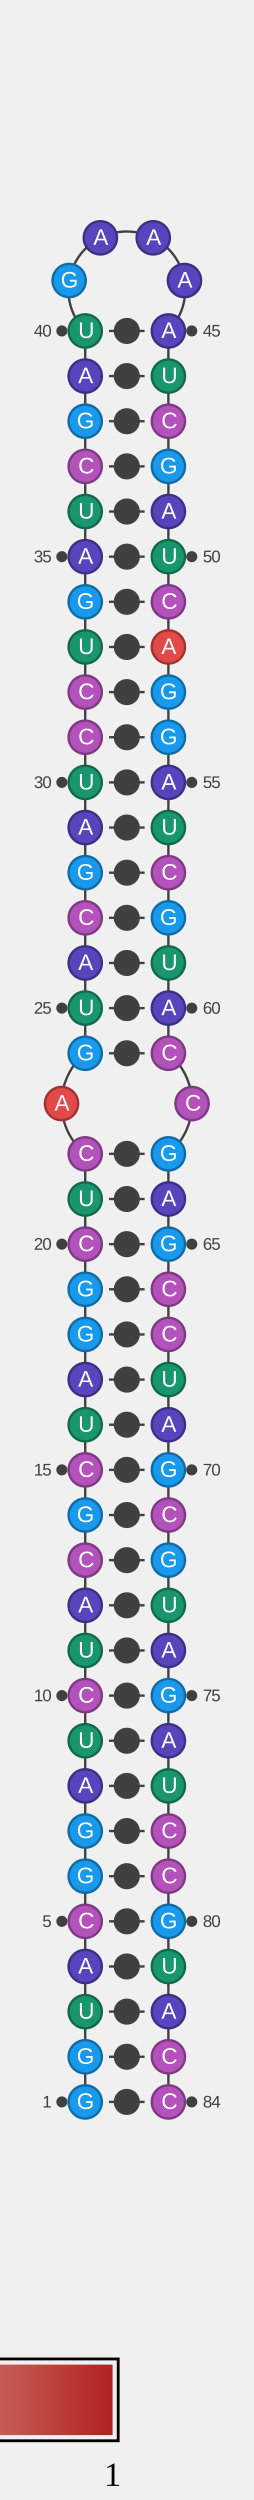
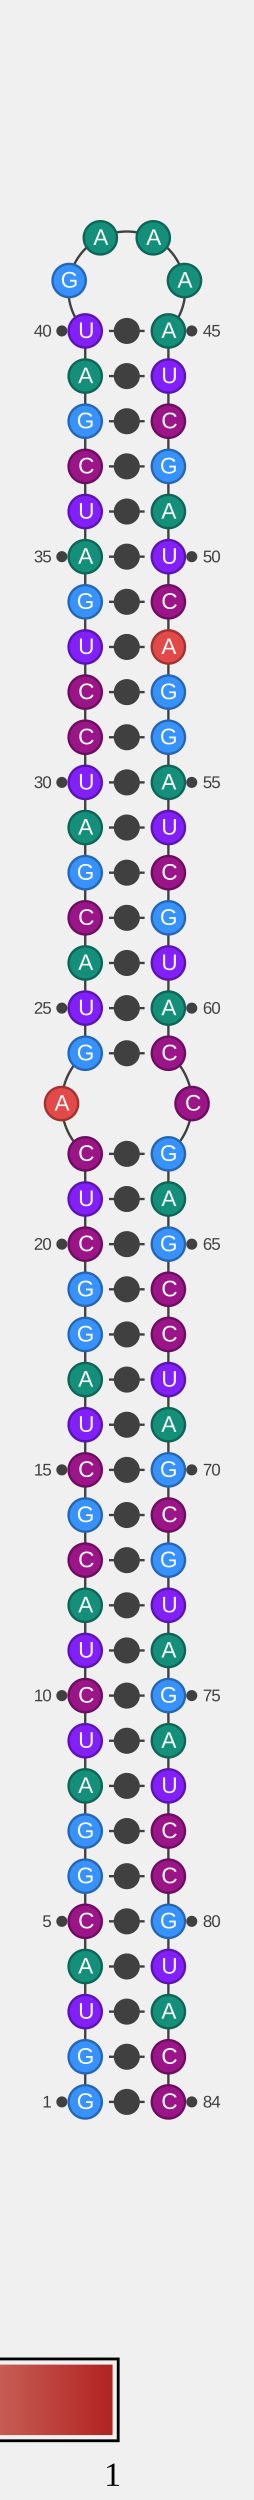
<svg xmlns="http://www.w3.org/2000/svg" width="89.905" height="886.277" viewBox="0 0 89.905 886.277">
  <path d="M 30.211 409.056 A 23.135 23.135 180.0 0 1 21.817 391.226" stroke="#404040" stroke-width="0.842" fill="none" />
  <path d="M 21.817 391.226 A 23.135 23.135 129.582 0 1 30.211 373.395" stroke="#404040" stroke-width="0.842" fill="none" />
  <path d="M 59.693 373.395 A 23.135 23.135 50.418 0 1 68.087 391.226" stroke="#404040" stroke-width="0.842" fill="none" />
  <path d="M 68.087 391.226 A 23.135 23.135 309.582 0 1 59.693 409.056" stroke="#404040" stroke-width="0.842" fill="none" />
  <g>
    <circle cx="21.817" cy="391.226" r="5.896" stroke="#9e3332" stroke-width="0.842" fill="#e34948" />
    <text x="19.317" y="393.726" style="fill:#ffffff;font-family:Arial;font-size:8;">A</text>
  </g>
  <g>
-     <circle cx="68.087" cy="391.226" r="5.896" stroke="#7d3982" stroke-width="0.842" fill="#b352ba" />
+     <circle cx="68.087" cy="391.226" r="5.896" stroke="#6c0e5f" stroke-width="0.842" fill="#9b1589" />
    <text x="65.587" y="393.726" style="fill:#ffffff;font-family:Arial;font-size:8;">C</text>
  </g>
  <path d="M 30.211 117.323 A 20.709 20.709 170.771 0 1 24.511 99.455" stroke="#404040" stroke-width="0.842" fill="none" />
  <path d="M 24.511 99.455 A 20.709 20.709 170.771 0 1 35.575 84.312" stroke="#404040" stroke-width="0.842" fill="none" />
  <path d="M 35.575 84.312 A 20.709 20.709 116.924 0 1 54.33 84.312" stroke="#404040" stroke-width="0.842" fill="none" />
  <path d="M 54.33 84.312 A 20.709 20.709 63.076 0 1 65.394 99.455" stroke="#404040" stroke-width="0.842" fill="none" />
  <path d="M 65.394 99.455 A 20.709 20.709 9.229 0 1 59.693 117.323" stroke="#404040" stroke-width="0.842" fill="none" />
  <g>
-     <circle cx="24.511" cy="99.455" r="5.896" stroke="#106ba5" stroke-width="0.842" fill="#1899ec" />
+     <circle cx="24.511" cy="99.455" r="5.896" stroke="#2666b1" stroke-width="0.842" fill="#3792fd" />
    <text x="21.511" y="101.955" style="fill:#ffffff;font-family:Arial;font-size:8;">G</text>
  </g>
  <g>
-     <circle cx="35.575" cy="84.312" r="5.896" stroke="#3d2f83" stroke-width="0.842" fill="#5844bc" />
+     <circle cx="35.575" cy="84.312" r="5.896" stroke="#0e6455" stroke-width="0.842" fill="#14907a" />
    <text x="33.075" y="86.812" style="fill:#ffffff;font-family:Arial;font-size:8;">A</text>
  </g>
  <g>
-     <circle cx="54.33" cy="84.312" r="5.896" stroke="#3d2f83" stroke-width="0.842" fill="#5844bc" />
+     <circle cx="54.33" cy="84.312" r="5.896" stroke="#0e6455" stroke-width="0.842" fill="#14907a" />
    <text x="51.83" y="86.812" style="fill:#ffffff;font-family:Arial;font-size:8;">A</text>
  </g>
  <g>
-     <circle cx="65.394" cy="99.455" r="5.896" stroke="#3d2f83" stroke-width="0.842" fill="#5844bc" />
+     <circle cx="65.394" cy="99.455" r="5.896" stroke="#0e6455" stroke-width="0.842" fill="#14907a" />
    <text x="62.894" y="101.955" style="fill:#ffffff;font-family:Arial;font-size:8;">A</text>
  </g>
  <line x1="30.211" y1="739.255" x2="30.211" y2="735.043" stroke="#404040" stroke-width="0.842" />
  <line x1="30.211" y1="723.25" x2="30.211" y2="719.039" stroke="#404040" stroke-width="0.842" />
  <line x1="30.211" y1="707.246" x2="30.211" y2="703.034" stroke="#404040" stroke-width="0.842" />
  <line x1="30.211" y1="691.241" x2="30.211" y2="687.03" stroke="#404040" stroke-width="0.842" />
  <line x1="30.211" y1="675.237" x2="30.211" y2="671.025" stroke="#404040" stroke-width="0.842" />
  <line x1="30.211" y1="659.232" x2="30.211" y2="655.021" stroke="#404040" stroke-width="0.842" />
  <line x1="30.211" y1="643.228" x2="30.211" y2="639.016" stroke="#404040" stroke-width="0.842" />
  <line x1="30.211" y1="627.223" x2="30.211" y2="623.012" stroke="#404040" stroke-width="0.842" />
  <line x1="30.211" y1="611.219" x2="30.211" y2="607.007" stroke="#404040" stroke-width="0.842" />
  <line x1="30.211" y1="595.214" x2="30.211" y2="591.002" stroke="#404040" stroke-width="0.842" />
  <line x1="30.211" y1="579.21" x2="30.211" y2="574.998" stroke="#404040" stroke-width="0.842" />
  <line x1="30.211" y1="563.205" x2="30.211" y2="558.993" stroke="#404040" stroke-width="0.842" />
  <line x1="30.211" y1="547.201" x2="30.211" y2="542.989" stroke="#404040" stroke-width="0.842" />
  <line x1="30.211" y1="531.196" x2="30.211" y2="526.984" stroke="#404040" stroke-width="0.842" />
  <line x1="30.211" y1="515.191" x2="30.211" y2="510.98" stroke="#404040" stroke-width="0.842" />
  <line x1="30.211" y1="499.187" x2="30.211" y2="494.975" stroke="#404040" stroke-width="0.842" />
  <line x1="30.211" y1="483.182" x2="30.211" y2="478.971" stroke="#404040" stroke-width="0.842" />
  <line x1="30.211" y1="467.178" x2="30.211" y2="462.966" stroke="#404040" stroke-width="0.842" />
  <line x1="30.211" y1="451.173" x2="30.211" y2="446.962" stroke="#404040" stroke-width="0.842" />
  <line x1="30.211" y1="435.169" x2="30.211" y2="430.957" stroke="#404040" stroke-width="0.842" />
  <line x1="30.211" y1="419.164" x2="30.211" y2="414.953" stroke="#404040" stroke-width="0.842" />
  <line x1="59.693" y1="414.953" x2="59.693" y2="419.164" stroke="#404040" stroke-width="0.842" />
  <line x1="59.693" y1="430.957" x2="59.693" y2="435.169" stroke="#404040" stroke-width="0.842" />
  <line x1="59.693" y1="446.962" x2="59.693" y2="451.173" stroke="#404040" stroke-width="0.842" />
  <line x1="59.693" y1="462.966" x2="59.693" y2="467.178" stroke="#404040" stroke-width="0.842" />
  <line x1="59.693" y1="478.971" x2="59.693" y2="483.182" stroke="#404040" stroke-width="0.842" />
  <line x1="59.693" y1="494.975" x2="59.693" y2="499.187" stroke="#404040" stroke-width="0.842" />
  <line x1="59.693" y1="510.98" x2="59.693" y2="515.191" stroke="#404040" stroke-width="0.842" />
  <line x1="59.693" y1="526.984" x2="59.693" y2="531.196" stroke="#404040" stroke-width="0.842" />
  <line x1="59.693" y1="542.989" x2="59.693" y2="547.201" stroke="#404040" stroke-width="0.842" />
  <line x1="59.693" y1="558.993" x2="59.693" y2="563.205" stroke="#404040" stroke-width="0.842" />
  <line x1="59.693" y1="574.998" x2="59.693" y2="579.21" stroke="#404040" stroke-width="0.842" />
  <line x1="59.693" y1="591.002" x2="59.693" y2="595.214" stroke="#404040" stroke-width="0.842" />
  <line x1="59.693" y1="607.007" x2="59.693" y2="611.219" stroke="#404040" stroke-width="0.842" />
  <line x1="59.693" y1="623.012" x2="59.693" y2="627.223" stroke="#404040" stroke-width="0.842" />
  <line x1="59.693" y1="639.016" x2="59.693" y2="643.228" stroke="#404040" stroke-width="0.842" />
  <line x1="59.693" y1="655.021" x2="59.693" y2="659.232" stroke="#404040" stroke-width="0.842" />
  <line x1="59.693" y1="671.025" x2="59.693" y2="675.237" stroke="#404040" stroke-width="0.842" />
  <line x1="59.693" y1="687.03" x2="59.693" y2="691.241" stroke="#404040" stroke-width="0.842" />
  <line x1="59.693" y1="703.034" x2="59.693" y2="707.246" stroke="#404040" stroke-width="0.842" />
  <line x1="59.693" y1="719.039" x2="59.693" y2="723.25" stroke="#404040" stroke-width="0.842" />
  <line x1="59.693" y1="735.043" x2="59.693" y2="739.255" stroke="#404040" stroke-width="0.842" />
  <line x1="38.635" y1="745.151" x2="40.741" y2="745.151" stroke="#404040" stroke-width="0.842" />
  <circle cx="44.952" cy="745.151" r="4.212" stroke="#404040" stroke-width="0.842" fill="#404040" />
  <line x1="49.164" y1="745.151" x2="51.27" y2="745.151" stroke="#404040" stroke-width="0.842" />
  <g>
-     <circle cx="30.211" cy="745.151" r="5.896" stroke="#106ba5" stroke-width="0.842" fill="#1899ec" />
+     <circle cx="30.211" cy="745.151" r="5.896" stroke="#2666b1" stroke-width="0.842" fill="#3792fd" />
    <text x="27.211" y="747.651" style="fill:#ffffff;font-family:Arial;font-size:8;">G</text>
  </g>
  <g>
    <text x="14.997" y="747.151" style="fill:#404040;font-family:Arial;font-size:6;">1</text>
  </g>
  <g>
    <circle cx="21.928" cy="745.151" r="1.965" stroke-width="0.0" fill="#404040" />
  </g>
  <g>
-     <circle cx="59.693" cy="745.151" r="5.896" stroke="#7d3982" stroke-width="0.842" fill="#b352ba" />
+     <circle cx="59.693" cy="745.151" r="5.896" stroke="#6c0e5f" stroke-width="0.842" fill="#9b1589" />
    <text x="57.193" y="747.651" style="fill:#ffffff;font-family:Arial;font-size:8;">C</text>
  </g>
  <g>
    <text x="71.907" y="747.151" style="fill:#404040;font-family:Arial;font-size:6;">8</text>
  </g>
  <g>
    <text x="74.907" y="747.151" style="fill:#404040;font-family:Arial;font-size:6;">4</text>
  </g>
  <g>
    <circle cx="67.976" cy="745.151" r="1.965" stroke-width="0.0" fill="#404040" />
  </g>
  <line x1="38.635" y1="729.147" x2="40.741" y2="729.147" stroke="#404040" stroke-width="0.842" />
  <circle cx="44.952" cy="729.147" r="4.212" stroke="#404040" stroke-width="0.842" fill="#404040" />
  <line x1="49.164" y1="729.147" x2="51.27" y2="729.147" stroke="#404040" stroke-width="0.842" />
  <g>
-     <circle cx="30.211" cy="729.147" r="5.896" stroke="#106ba5" stroke-width="0.842" fill="#1899ec" />
+     <circle cx="30.211" cy="729.147" r="5.896" stroke="#2666b1" stroke-width="0.842" fill="#3792fd" />
    <text x="27.211" y="731.647" style="fill:#ffffff;font-family:Arial;font-size:8;">G</text>
  </g>
  <g>
-     <circle cx="59.693" cy="729.147" r="5.896" stroke="#7d3982" stroke-width="0.842" fill="#b352ba" />
+     <circle cx="59.693" cy="729.147" r="5.896" stroke="#6c0e5f" stroke-width="0.842" fill="#9b1589" />
    <text x="57.193" y="731.647" style="fill:#ffffff;font-family:Arial;font-size:8;">C</text>
  </g>
  <line x1="38.635" y1="713.142" x2="40.741" y2="713.142" stroke="#404040" stroke-width="0.842" />
  <circle cx="44.952" cy="713.142" r="4.212" stroke="#404040" stroke-width="0.842" fill="#404040" />
  <line x1="49.164" y1="713.142" x2="51.27" y2="713.142" stroke="#404040" stroke-width="0.842" />
  <g>
-     <circle cx="30.211" cy="713.142" r="5.896" stroke="#11694d" stroke-width="0.842" fill="#19966e" />
+     <circle cx="30.211" cy="713.142" r="5.896" stroke="#5b15af" stroke-width="0.842" fill="#831ffb" />
    <text x="27.711" y="715.642" style="fill:#ffffff;font-family:Arial;font-size:8;">U</text>
  </g>
  <g>
-     <circle cx="59.693" cy="713.142" r="5.896" stroke="#3d2f83" stroke-width="0.842" fill="#5844bc" />
+     <circle cx="59.693" cy="713.142" r="5.896" stroke="#0e6455" stroke-width="0.842" fill="#14907a" />
    <text x="57.193" y="715.642" style="fill:#ffffff;font-family:Arial;font-size:8;">A</text>
  </g>
  <line x1="38.635" y1="697.138" x2="40.741" y2="697.138" stroke="#404040" stroke-width="0.842" />
  <circle cx="44.952" cy="697.138" r="4.212" stroke="#404040" stroke-width="0.842" fill="#404040" />
  <line x1="49.164" y1="697.138" x2="51.27" y2="697.138" stroke="#404040" stroke-width="0.842" />
  <g>
-     <circle cx="30.211" cy="697.138" r="5.896" stroke="#3d2f83" stroke-width="0.842" fill="#5844bc" />
+     <circle cx="30.211" cy="697.138" r="5.896" stroke="#0e6455" stroke-width="0.842" fill="#14907a" />
    <text x="27.711" y="699.638" style="fill:#ffffff;font-family:Arial;font-size:8;">A</text>
  </g>
  <g>
-     <circle cx="59.693" cy="697.138" r="5.896" stroke="#11694d" stroke-width="0.842" fill="#19966e" />
+     <circle cx="59.693" cy="697.138" r="5.896" stroke="#5b15af" stroke-width="0.842" fill="#831ffb" />
    <text x="57.193" y="699.638" style="fill:#ffffff;font-family:Arial;font-size:8;">U</text>
  </g>
  <line x1="38.635" y1="681.133" x2="40.741" y2="681.133" stroke="#404040" stroke-width="0.842" />
  <circle cx="44.952" cy="681.133" r="4.212" stroke="#404040" stroke-width="0.842" fill="#404040" />
  <line x1="49.164" y1="681.133" x2="51.27" y2="681.133" stroke="#404040" stroke-width="0.842" />
  <g>
-     <circle cx="30.211" cy="681.133" r="5.896" stroke="#7d3982" stroke-width="0.842" fill="#b352ba" />
+     <circle cx="30.211" cy="681.133" r="5.896" stroke="#6c0e5f" stroke-width="0.842" fill="#9b1589" />
    <text x="27.711" y="683.633" style="fill:#ffffff;font-family:Arial;font-size:8;">C</text>
  </g>
  <g>
    <text x="14.997" y="683.133" style="fill:#404040;font-family:Arial;font-size:6;">5</text>
  </g>
  <g>
    <circle cx="21.928" cy="681.133" r="1.965" stroke-width="0.0" fill="#404040" />
  </g>
  <g>
-     <circle cx="59.693" cy="681.133" r="5.896" stroke="#106ba5" stroke-width="0.842" fill="#1899ec" />
+     <circle cx="59.693" cy="681.133" r="5.896" stroke="#2666b1" stroke-width="0.842" fill="#3792fd" />
    <text x="56.693" y="683.633" style="fill:#ffffff;font-family:Arial;font-size:8;">G</text>
  </g>
  <g>
    <text x="71.907" y="683.133" style="fill:#404040;font-family:Arial;font-size:6;">8</text>
  </g>
  <g>
    <text x="74.907" y="683.133" style="fill:#404040;font-family:Arial;font-size:6;">0</text>
  </g>
  <g>
    <circle cx="67.976" cy="681.133" r="1.965" stroke-width="0.0" fill="#404040" />
  </g>
  <line x1="38.635" y1="665.129" x2="40.741" y2="665.129" stroke="#404040" stroke-width="0.842" />
  <circle cx="44.952" cy="665.129" r="4.212" stroke="#404040" stroke-width="0.842" fill="#404040" />
  <line x1="49.164" y1="665.129" x2="51.27" y2="665.129" stroke="#404040" stroke-width="0.842" />
  <g>
-     <circle cx="30.211" cy="665.129" r="5.896" stroke="#106ba5" stroke-width="0.842" fill="#1899ec" />
+     <circle cx="30.211" cy="665.129" r="5.896" stroke="#2666b1" stroke-width="0.842" fill="#3792fd" />
    <text x="27.211" y="667.629" style="fill:#ffffff;font-family:Arial;font-size:8;">G</text>
  </g>
  <g>
-     <circle cx="59.693" cy="665.129" r="5.896" stroke="#7d3982" stroke-width="0.842" fill="#b352ba" />
+     <circle cx="59.693" cy="665.129" r="5.896" stroke="#6c0e5f" stroke-width="0.842" fill="#9b1589" />
    <text x="57.193" y="667.629" style="fill:#ffffff;font-family:Arial;font-size:8;">C</text>
  </g>
  <line x1="38.635" y1="649.124" x2="40.741" y2="649.124" stroke="#404040" stroke-width="0.842" />
  <circle cx="44.952" cy="649.124" r="4.212" stroke="#404040" stroke-width="0.842" fill="#404040" />
  <line x1="49.164" y1="649.124" x2="51.27" y2="649.124" stroke="#404040" stroke-width="0.842" />
  <g>
-     <circle cx="30.211" cy="649.124" r="5.896" stroke="#106ba5" stroke-width="0.842" fill="#1899ec" />
+     <circle cx="30.211" cy="649.124" r="5.896" stroke="#2666b1" stroke-width="0.842" fill="#3792fd" />
    <text x="27.211" y="651.624" style="fill:#ffffff;font-family:Arial;font-size:8;">G</text>
  </g>
  <g>
-     <circle cx="59.693" cy="649.124" r="5.896" stroke="#7d3982" stroke-width="0.842" fill="#b352ba" />
+     <circle cx="59.693" cy="649.124" r="5.896" stroke="#6c0e5f" stroke-width="0.842" fill="#9b1589" />
    <text x="57.193" y="651.624" style="fill:#ffffff;font-family:Arial;font-size:8;">C</text>
  </g>
  <line x1="38.635" y1="633.12" x2="40.741" y2="633.12" stroke="#404040" stroke-width="0.842" />
  <circle cx="44.952" cy="633.12" r="4.212" stroke="#404040" stroke-width="0.842" fill="#404040" />
  <line x1="49.164" y1="633.12" x2="51.27" y2="633.12" stroke="#404040" stroke-width="0.842" />
  <g>
-     <circle cx="30.211" cy="633.12" r="5.896" stroke="#3d2f83" stroke-width="0.842" fill="#5844bc" />
+     <circle cx="30.211" cy="633.12" r="5.896" stroke="#0e6455" stroke-width="0.842" fill="#14907a" />
    <text x="27.711" y="635.62" style="fill:#ffffff;font-family:Arial;font-size:8;">A</text>
  </g>
  <g>
-     <circle cx="59.693" cy="633.12" r="5.896" stroke="#11694d" stroke-width="0.842" fill="#19966e" />
+     <circle cx="59.693" cy="633.12" r="5.896" stroke="#5b15af" stroke-width="0.842" fill="#831ffb" />
    <text x="57.193" y="635.62" style="fill:#ffffff;font-family:Arial;font-size:8;">U</text>
  </g>
  <line x1="38.635" y1="617.115" x2="40.741" y2="617.115" stroke="#404040" stroke-width="0.842" />
  <circle cx="44.952" cy="617.115" r="4.212" stroke="#404040" stroke-width="0.842" fill="#404040" />
  <line x1="49.164" y1="617.115" x2="51.27" y2="617.115" stroke="#404040" stroke-width="0.842" />
  <g>
-     <circle cx="30.211" cy="617.115" r="5.896" stroke="#11694d" stroke-width="0.842" fill="#19966e" />
+     <circle cx="30.211" cy="617.115" r="5.896" stroke="#5b15af" stroke-width="0.842" fill="#831ffb" />
    <text x="27.711" y="619.615" style="fill:#ffffff;font-family:Arial;font-size:8;">U</text>
  </g>
  <g>
-     <circle cx="59.693" cy="617.115" r="5.896" stroke="#3d2f83" stroke-width="0.842" fill="#5844bc" />
+     <circle cx="59.693" cy="617.115" r="5.896" stroke="#0e6455" stroke-width="0.842" fill="#14907a" />
    <text x="57.193" y="619.615" style="fill:#ffffff;font-family:Arial;font-size:8;">A</text>
  </g>
  <line x1="38.635" y1="601.111" x2="40.741" y2="601.111" stroke="#404040" stroke-width="0.842" />
  <circle cx="44.952" cy="601.111" r="4.212" stroke="#404040" stroke-width="0.842" fill="#404040" />
  <line x1="49.164" y1="601.111" x2="51.27" y2="601.111" stroke="#404040" stroke-width="0.842" />
  <g>
-     <circle cx="30.211" cy="601.111" r="5.896" stroke="#7d3982" stroke-width="0.842" fill="#b352ba" />
+     <circle cx="30.211" cy="601.111" r="5.896" stroke="#6c0e5f" stroke-width="0.842" fill="#9b1589" />
    <text x="27.711" y="603.611" style="fill:#ffffff;font-family:Arial;font-size:8;">C</text>
  </g>
  <g>
    <text x="14.997" y="603.111" style="fill:#404040;font-family:Arial;font-size:6;">0</text>
  </g>
  <g>
    <text x="11.997" y="603.111" style="fill:#404040;font-family:Arial;font-size:6;">1</text>
  </g>
  <g>
    <circle cx="21.928" cy="601.111" r="1.965" stroke-width="0.0" fill="#404040" />
  </g>
  <g>
-     <circle cx="59.693" cy="601.111" r="5.896" stroke="#106ba5" stroke-width="0.842" fill="#1899ec" />
+     <circle cx="59.693" cy="601.111" r="5.896" stroke="#2666b1" stroke-width="0.842" fill="#3792fd" />
    <text x="56.693" y="603.611" style="fill:#ffffff;font-family:Arial;font-size:8;">G</text>
  </g>
  <g>
    <text x="71.907" y="603.111" style="fill:#404040;font-family:Arial;font-size:6;">7</text>
  </g>
  <g>
    <text x="74.907" y="603.111" style="fill:#404040;font-family:Arial;font-size:6;">5</text>
  </g>
  <g>
    <circle cx="67.976" cy="601.111" r="1.965" stroke-width="0.0" fill="#404040" />
  </g>
  <line x1="38.635" y1="585.106" x2="40.741" y2="585.106" stroke="#404040" stroke-width="0.842" />
  <circle cx="44.952" cy="585.106" r="4.212" stroke="#404040" stroke-width="0.842" fill="#404040" />
  <line x1="49.164" y1="585.106" x2="51.27" y2="585.106" stroke="#404040" stroke-width="0.842" />
  <g>
-     <circle cx="30.211" cy="585.106" r="5.896" stroke="#11694d" stroke-width="0.842" fill="#19966e" />
+     <circle cx="30.211" cy="585.106" r="5.896" stroke="#5b15af" stroke-width="0.842" fill="#831ffb" />
    <text x="27.711" y="587.606" style="fill:#ffffff;font-family:Arial;font-size:8;">U</text>
  </g>
  <g>
-     <circle cx="59.693" cy="585.106" r="5.896" stroke="#3d2f83" stroke-width="0.842" fill="#5844bc" />
+     <circle cx="59.693" cy="585.106" r="5.896" stroke="#0e6455" stroke-width="0.842" fill="#14907a" />
    <text x="57.193" y="587.606" style="fill:#ffffff;font-family:Arial;font-size:8;">A</text>
  </g>
  <line x1="38.635" y1="569.102" x2="40.741" y2="569.102" stroke="#404040" stroke-width="0.842" />
  <circle cx="44.952" cy="569.102" r="4.212" stroke="#404040" stroke-width="0.842" fill="#404040" />
  <line x1="49.164" y1="569.102" x2="51.27" y2="569.102" stroke="#404040" stroke-width="0.842" />
  <g>
-     <circle cx="30.211" cy="569.102" r="5.896" stroke="#3d2f83" stroke-width="0.842" fill="#5844bc" />
+     <circle cx="30.211" cy="569.102" r="5.896" stroke="#0e6455" stroke-width="0.842" fill="#14907a" />
    <text x="27.711" y="571.602" style="fill:#ffffff;font-family:Arial;font-size:8;">A</text>
  </g>
  <g>
-     <circle cx="59.693" cy="569.102" r="5.896" stroke="#11694d" stroke-width="0.842" fill="#19966e" />
+     <circle cx="59.693" cy="569.102" r="5.896" stroke="#5b15af" stroke-width="0.842" fill="#831ffb" />
    <text x="57.193" y="571.602" style="fill:#ffffff;font-family:Arial;font-size:8;">U</text>
  </g>
  <line x1="38.635" y1="553.097" x2="40.741" y2="553.097" stroke="#404040" stroke-width="0.842" />
  <circle cx="44.952" cy="553.097" r="4.212" stroke="#404040" stroke-width="0.842" fill="#404040" />
  <line x1="49.164" y1="553.097" x2="51.27" y2="553.097" stroke="#404040" stroke-width="0.842" />
  <g>
-     <circle cx="30.211" cy="553.097" r="5.896" stroke="#7d3982" stroke-width="0.842" fill="#b352ba" />
+     <circle cx="30.211" cy="553.097" r="5.896" stroke="#6c0e5f" stroke-width="0.842" fill="#9b1589" />
    <text x="27.711" y="555.597" style="fill:#ffffff;font-family:Arial;font-size:8;">C</text>
  </g>
  <g>
-     <circle cx="59.693" cy="553.097" r="5.896" stroke="#106ba5" stroke-width="0.842" fill="#1899ec" />
+     <circle cx="59.693" cy="553.097" r="5.896" stroke="#2666b1" stroke-width="0.842" fill="#3792fd" />
    <text x="56.693" y="555.597" style="fill:#ffffff;font-family:Arial;font-size:8;">G</text>
  </g>
  <line x1="38.635" y1="537.092" x2="40.741" y2="537.092" stroke="#404040" stroke-width="0.842" />
  <circle cx="44.952" cy="537.092" r="4.212" stroke="#404040" stroke-width="0.842" fill="#404040" />
  <line x1="49.164" y1="537.092" x2="51.27" y2="537.092" stroke="#404040" stroke-width="0.842" />
  <g>
-     <circle cx="30.211" cy="537.092" r="5.896" stroke="#106ba5" stroke-width="0.842" fill="#1899ec" />
+     <circle cx="30.211" cy="537.092" r="5.896" stroke="#2666b1" stroke-width="0.842" fill="#3792fd" />
    <text x="27.211" y="539.592" style="fill:#ffffff;font-family:Arial;font-size:8;">G</text>
  </g>
  <g>
-     <circle cx="59.693" cy="537.092" r="5.896" stroke="#7d3982" stroke-width="0.842" fill="#b352ba" />
+     <circle cx="59.693" cy="537.092" r="5.896" stroke="#6c0e5f" stroke-width="0.842" fill="#9b1589" />
    <text x="57.193" y="539.592" style="fill:#ffffff;font-family:Arial;font-size:8;">C</text>
  </g>
  <line x1="38.635" y1="521.088" x2="40.741" y2="521.088" stroke="#404040" stroke-width="0.842" />
  <circle cx="44.952" cy="521.088" r="4.212" stroke="#404040" stroke-width="0.842" fill="#404040" />
  <line x1="49.164" y1="521.088" x2="51.27" y2="521.088" stroke="#404040" stroke-width="0.842" />
  <g>
-     <circle cx="30.211" cy="521.088" r="5.896" stroke="#7d3982" stroke-width="0.842" fill="#b352ba" />
+     <circle cx="30.211" cy="521.088" r="5.896" stroke="#6c0e5f" stroke-width="0.842" fill="#9b1589" />
    <text x="27.711" y="523.588" style="fill:#ffffff;font-family:Arial;font-size:8;">C</text>
  </g>
  <g>
    <text x="14.997" y="523.088" style="fill:#404040;font-family:Arial;font-size:6;">5</text>
  </g>
  <g>
    <text x="11.997" y="523.088" style="fill:#404040;font-family:Arial;font-size:6;">1</text>
  </g>
  <g>
    <circle cx="21.928" cy="521.088" r="1.965" stroke-width="0.0" fill="#404040" />
  </g>
  <g>
-     <circle cx="59.693" cy="521.088" r="5.896" stroke="#106ba5" stroke-width="0.842" fill="#1899ec" />
+     <circle cx="59.693" cy="521.088" r="5.896" stroke="#2666b1" stroke-width="0.842" fill="#3792fd" />
    <text x="56.693" y="523.588" style="fill:#ffffff;font-family:Arial;font-size:8;">G</text>
  </g>
  <g>
    <text x="71.907" y="523.088" style="fill:#404040;font-family:Arial;font-size:6;">7</text>
  </g>
  <g>
    <text x="74.907" y="523.088" style="fill:#404040;font-family:Arial;font-size:6;">0</text>
  </g>
  <g>
    <circle cx="67.976" cy="521.088" r="1.965" stroke-width="0.0" fill="#404040" />
  </g>
  <line x1="38.635" y1="505.083" x2="40.741" y2="505.083" stroke="#404040" stroke-width="0.842" />
  <circle cx="44.952" cy="505.083" r="4.212" stroke="#404040" stroke-width="0.842" fill="#404040" />
  <line x1="49.164" y1="505.083" x2="51.27" y2="505.083" stroke="#404040" stroke-width="0.842" />
  <g>
-     <circle cx="30.211" cy="505.083" r="5.896" stroke="#11694d" stroke-width="0.842" fill="#19966e" />
+     <circle cx="30.211" cy="505.083" r="5.896" stroke="#5b15af" stroke-width="0.842" fill="#831ffb" />
    <text x="27.711" y="507.583" style="fill:#ffffff;font-family:Arial;font-size:8;">U</text>
  </g>
  <g>
-     <circle cx="59.693" cy="505.083" r="5.896" stroke="#3d2f83" stroke-width="0.842" fill="#5844bc" />
+     <circle cx="59.693" cy="505.083" r="5.896" stroke="#0e6455" stroke-width="0.842" fill="#14907a" />
    <text x="57.193" y="507.583" style="fill:#ffffff;font-family:Arial;font-size:8;">A</text>
  </g>
  <line x1="38.635" y1="489.079" x2="40.741" y2="489.079" stroke="#404040" stroke-width="0.842" />
  <circle cx="44.952" cy="489.079" r="4.212" stroke="#404040" stroke-width="0.842" fill="#404040" />
  <line x1="49.164" y1="489.079" x2="51.27" y2="489.079" stroke="#404040" stroke-width="0.842" />
  <g>
-     <circle cx="30.211" cy="489.079" r="5.896" stroke="#3d2f83" stroke-width="0.842" fill="#5844bc" />
+     <circle cx="30.211" cy="489.079" r="5.896" stroke="#0e6455" stroke-width="0.842" fill="#14907a" />
    <text x="27.711" y="491.579" style="fill:#ffffff;font-family:Arial;font-size:8;">A</text>
  </g>
  <g>
-     <circle cx="59.693" cy="489.079" r="5.896" stroke="#11694d" stroke-width="0.842" fill="#19966e" />
+     <circle cx="59.693" cy="489.079" r="5.896" stroke="#5b15af" stroke-width="0.842" fill="#831ffb" />
    <text x="57.193" y="491.579" style="fill:#ffffff;font-family:Arial;font-size:8;">U</text>
  </g>
  <line x1="38.635" y1="473.074" x2="40.741" y2="473.074" stroke="#404040" stroke-width="0.842" />
  <circle cx="44.952" cy="473.074" r="4.212" stroke="#404040" stroke-width="0.842" fill="#404040" />
  <line x1="49.164" y1="473.074" x2="51.27" y2="473.074" stroke="#404040" stroke-width="0.842" />
  <g>
-     <circle cx="30.211" cy="473.074" r="5.896" stroke="#106ba5" stroke-width="0.842" fill="#1899ec" />
+     <circle cx="30.211" cy="473.074" r="5.896" stroke="#2666b1" stroke-width="0.842" fill="#3792fd" />
    <text x="27.211" y="475.574" style="fill:#ffffff;font-family:Arial;font-size:8;">G</text>
  </g>
  <g>
-     <circle cx="59.693" cy="473.074" r="5.896" stroke="#7d3982" stroke-width="0.842" fill="#b352ba" />
+     <circle cx="59.693" cy="473.074" r="5.896" stroke="#6c0e5f" stroke-width="0.842" fill="#9b1589" />
    <text x="57.193" y="475.574" style="fill:#ffffff;font-family:Arial;font-size:8;">C</text>
  </g>
  <line x1="38.635" y1="457.07" x2="40.741" y2="457.07" stroke="#404040" stroke-width="0.842" />
  <circle cx="44.952" cy="457.07" r="4.212" stroke="#404040" stroke-width="0.842" fill="#404040" />
  <line x1="49.164" y1="457.07" x2="51.27" y2="457.07" stroke="#404040" stroke-width="0.842" />
  <g>
-     <circle cx="30.211" cy="457.07" r="5.896" stroke="#106ba5" stroke-width="0.842" fill="#1899ec" />
+     <circle cx="30.211" cy="457.07" r="5.896" stroke="#2666b1" stroke-width="0.842" fill="#3792fd" />
    <text x="27.211" y="459.57" style="fill:#ffffff;font-family:Arial;font-size:8;">G</text>
  </g>
  <g>
-     <circle cx="59.693" cy="457.07" r="5.896" stroke="#7d3982" stroke-width="0.842" fill="#b352ba" />
+     <circle cx="59.693" cy="457.07" r="5.896" stroke="#6c0e5f" stroke-width="0.842" fill="#9b1589" />
    <text x="57.193" y="459.57" style="fill:#ffffff;font-family:Arial;font-size:8;">C</text>
  </g>
  <line x1="38.635" y1="441.065" x2="40.741" y2="441.065" stroke="#404040" stroke-width="0.842" />
  <circle cx="44.952" cy="441.065" r="4.212" stroke="#404040" stroke-width="0.842" fill="#404040" />
  <line x1="49.164" y1="441.065" x2="51.27" y2="441.065" stroke="#404040" stroke-width="0.842" />
  <g>
-     <circle cx="30.211" cy="441.065" r="5.896" stroke="#7d3982" stroke-width="0.842" fill="#b352ba" />
+     <circle cx="30.211" cy="441.065" r="5.896" stroke="#6c0e5f" stroke-width="0.842" fill="#9b1589" />
    <text x="27.711" y="443.565" style="fill:#ffffff;font-family:Arial;font-size:8;">C</text>
  </g>
  <g>
    <text x="14.997" y="443.065" style="fill:#404040;font-family:Arial;font-size:6;">0</text>
  </g>
  <g>
    <text x="11.997" y="443.065" style="fill:#404040;font-family:Arial;font-size:6;">2</text>
  </g>
  <g>
    <circle cx="21.928" cy="441.065" r="1.965" stroke-width="0.0" fill="#404040" />
  </g>
  <g>
-     <circle cx="59.693" cy="441.065" r="5.896" stroke="#106ba5" stroke-width="0.842" fill="#1899ec" />
+     <circle cx="59.693" cy="441.065" r="5.896" stroke="#2666b1" stroke-width="0.842" fill="#3792fd" />
    <text x="56.693" y="443.565" style="fill:#ffffff;font-family:Arial;font-size:8;">G</text>
  </g>
  <g>
    <text x="71.907" y="443.065" style="fill:#404040;font-family:Arial;font-size:6;">6</text>
  </g>
  <g>
    <text x="74.907" y="443.065" style="fill:#404040;font-family:Arial;font-size:6;">5</text>
  </g>
  <g>
    <circle cx="67.976" cy="441.065" r="1.965" stroke-width="0.0" fill="#404040" />
  </g>
  <line x1="38.635" y1="425.061" x2="40.741" y2="425.061" stroke="#404040" stroke-width="0.842" />
  <circle cx="44.952" cy="425.061" r="4.212" stroke="#404040" stroke-width="0.842" fill="#404040" />
  <line x1="49.164" y1="425.061" x2="51.27" y2="425.061" stroke="#404040" stroke-width="0.842" />
  <g>
-     <circle cx="30.211" cy="425.061" r="5.896" stroke="#11694d" stroke-width="0.842" fill="#19966e" />
+     <circle cx="30.211" cy="425.061" r="5.896" stroke="#5b15af" stroke-width="0.842" fill="#831ffb" />
    <text x="27.711" y="427.561" style="fill:#ffffff;font-family:Arial;font-size:8;">U</text>
  </g>
  <g>
-     <circle cx="59.693" cy="425.061" r="5.896" stroke="#3d2f83" stroke-width="0.842" fill="#5844bc" />
+     <circle cx="59.693" cy="425.061" r="5.896" stroke="#0e6455" stroke-width="0.842" fill="#14907a" />
    <text x="57.193" y="427.561" style="fill:#ffffff;font-family:Arial;font-size:8;">A</text>
  </g>
  <line x1="38.635" y1="409.056" x2="40.741" y2="409.056" stroke="#404040" stroke-width="0.842" />
  <circle cx="44.952" cy="409.056" r="4.212" stroke="#404040" stroke-width="0.842" fill="#404040" />
  <line x1="49.164" y1="409.056" x2="51.27" y2="409.056" stroke="#404040" stroke-width="0.842" />
  <g>
-     <circle cx="30.211" cy="409.056" r="5.896" stroke="#7d3982" stroke-width="0.842" fill="#b352ba" />
+     <circle cx="30.211" cy="409.056" r="5.896" stroke="#6c0e5f" stroke-width="0.842" fill="#9b1589" />
    <text x="27.711" y="411.556" style="fill:#ffffff;font-family:Arial;font-size:8;">C</text>
  </g>
  <g>
-     <circle cx="59.693" cy="409.056" r="5.896" stroke="#106ba5" stroke-width="0.842" fill="#1899ec" />
+     <circle cx="59.693" cy="409.056" r="5.896" stroke="#2666b1" stroke-width="0.842" fill="#3792fd" />
    <text x="56.693" y="411.556" style="fill:#ffffff;font-family:Arial;font-size:8;">G</text>
  </g>
  <line x1="30.211" y1="367.499" x2="30.211" y2="363.287" stroke="#404040" stroke-width="0.842" />
  <line x1="30.211" y1="351.494" x2="30.211" y2="347.283" stroke="#404040" stroke-width="0.842" />
  <line x1="30.211" y1="335.49" x2="30.211" y2="331.278" stroke="#404040" stroke-width="0.842" />
  <line x1="30.211" y1="319.485" x2="30.211" y2="315.274" stroke="#404040" stroke-width="0.842" />
  <line x1="30.211" y1="303.481" x2="30.211" y2="299.269" stroke="#404040" stroke-width="0.842" />
  <line x1="30.211" y1="287.476" x2="30.211" y2="283.265" stroke="#404040" stroke-width="0.842" />
  <line x1="30.211" y1="271.472" x2="30.211" y2="267.26" stroke="#404040" stroke-width="0.842" />
  <line x1="30.211" y1="255.467" x2="30.211" y2="251.255" stroke="#404040" stroke-width="0.842" />
  <line x1="30.211" y1="239.463" x2="30.211" y2="235.251" stroke="#404040" stroke-width="0.842" />
  <line x1="30.211" y1="223.458" x2="30.211" y2="219.246" stroke="#404040" stroke-width="0.842" />
  <line x1="30.211" y1="207.454" x2="30.211" y2="203.242" stroke="#404040" stroke-width="0.842" />
  <line x1="30.211" y1="191.449" x2="30.211" y2="187.237" stroke="#404040" stroke-width="0.842" />
  <line x1="30.211" y1="175.445" x2="30.211" y2="171.233" stroke="#404040" stroke-width="0.842" />
  <line x1="30.211" y1="159.44" x2="30.211" y2="155.228" stroke="#404040" stroke-width="0.842" />
  <line x1="30.211" y1="143.435" x2="30.211" y2="139.224" stroke="#404040" stroke-width="0.842" />
  <line x1="30.211" y1="127.431" x2="30.211" y2="123.219" stroke="#404040" stroke-width="0.842" />
  <line x1="59.693" y1="123.219" x2="59.693" y2="127.431" stroke="#404040" stroke-width="0.842" />
  <line x1="59.693" y1="139.224" x2="59.693" y2="143.435" stroke="#404040" stroke-width="0.842" />
  <line x1="59.693" y1="155.228" x2="59.693" y2="159.44" stroke="#404040" stroke-width="0.842" />
  <line x1="59.693" y1="171.233" x2="59.693" y2="175.445" stroke="#404040" stroke-width="0.842" />
  <line x1="59.693" y1="187.237" x2="59.693" y2="191.449" stroke="#404040" stroke-width="0.842" />
  <line x1="59.693" y1="203.242" x2="59.693" y2="207.454" stroke="#404040" stroke-width="0.842" />
  <line x1="59.693" y1="219.246" x2="59.693" y2="223.458" stroke="#404040" stroke-width="0.842" />
  <line x1="59.693" y1="235.251" x2="59.693" y2="239.463" stroke="#404040" stroke-width="0.842" />
  <line x1="59.693" y1="251.255" x2="59.693" y2="255.467" stroke="#404040" stroke-width="0.842" />
  <line x1="59.693" y1="267.26" x2="59.693" y2="271.472" stroke="#404040" stroke-width="0.842" />
  <line x1="59.693" y1="283.265" x2="59.693" y2="287.476" stroke="#404040" stroke-width="0.842" />
  <line x1="59.693" y1="299.269" x2="59.693" y2="303.481" stroke="#404040" stroke-width="0.842" />
  <line x1="59.693" y1="315.274" x2="59.693" y2="319.485" stroke="#404040" stroke-width="0.842" />
  <line x1="59.693" y1="331.278" x2="59.693" y2="335.49" stroke="#404040" stroke-width="0.842" />
  <line x1="59.693" y1="347.283" x2="59.693" y2="351.494" stroke="#404040" stroke-width="0.842" />
  <line x1="59.693" y1="363.287" x2="59.693" y2="367.499" stroke="#404040" stroke-width="0.842" />
  <line x1="38.635" y1="373.395" x2="40.741" y2="373.395" stroke="#404040" stroke-width="0.842" />
  <circle cx="44.952" cy="373.395" r="4.212" stroke="#404040" stroke-width="0.842" fill="#404040" />
  <line x1="49.164" y1="373.395" x2="51.27" y2="373.395" stroke="#404040" stroke-width="0.842" />
  <g>
-     <circle cx="30.211" cy="373.395" r="5.896" stroke="#106ba5" stroke-width="0.842" fill="#1899ec" />
+     <circle cx="30.211" cy="373.395" r="5.896" stroke="#2666b1" stroke-width="0.842" fill="#3792fd" />
    <text x="27.211" y="375.895" style="fill:#ffffff;font-family:Arial;font-size:8;">G</text>
  </g>
  <g>
-     <circle cx="59.693" cy="373.395" r="5.896" stroke="#7d3982" stroke-width="0.842" fill="#b352ba" />
+     <circle cx="59.693" cy="373.395" r="5.896" stroke="#6c0e5f" stroke-width="0.842" fill="#9b1589" />
    <text x="57.193" y="375.895" style="fill:#ffffff;font-family:Arial;font-size:8;">C</text>
  </g>
  <line x1="38.635" y1="357.391" x2="40.741" y2="357.391" stroke="#404040" stroke-width="0.842" />
  <circle cx="44.952" cy="357.391" r="4.212" stroke="#404040" stroke-width="0.842" fill="#404040" />
  <line x1="49.164" y1="357.391" x2="51.27" y2="357.391" stroke="#404040" stroke-width="0.842" />
  <g>
-     <circle cx="30.211" cy="357.391" r="5.896" stroke="#11694d" stroke-width="0.842" fill="#19966e" />
+     <circle cx="30.211" cy="357.391" r="5.896" stroke="#5b15af" stroke-width="0.842" fill="#831ffb" />
    <text x="27.711" y="359.891" style="fill:#ffffff;font-family:Arial;font-size:8;">U</text>
  </g>
  <g>
    <text x="14.997" y="359.391" style="fill:#404040;font-family:Arial;font-size:6;">5</text>
  </g>
  <g>
    <text x="11.997" y="359.391" style="fill:#404040;font-family:Arial;font-size:6;">2</text>
  </g>
  <g>
    <circle cx="21.928" cy="357.391" r="1.965" stroke-width="0.0" fill="#404040" />
  </g>
  <g>
-     <circle cx="59.693" cy="357.391" r="5.896" stroke="#3d2f83" stroke-width="0.842" fill="#5844bc" />
+     <circle cx="59.693" cy="357.391" r="5.896" stroke="#0e6455" stroke-width="0.842" fill="#14907a" />
    <text x="57.193" y="359.891" style="fill:#ffffff;font-family:Arial;font-size:8;">A</text>
  </g>
  <g>
    <text x="71.907" y="359.391" style="fill:#404040;font-family:Arial;font-size:6;">6</text>
  </g>
  <g>
    <text x="74.907" y="359.391" style="fill:#404040;font-family:Arial;font-size:6;">0</text>
  </g>
  <g>
    <circle cx="67.976" cy="357.391" r="1.965" stroke-width="0.0" fill="#404040" />
  </g>
  <line x1="38.635" y1="341.386" x2="40.741" y2="341.386" stroke="#404040" stroke-width="0.842" />
  <circle cx="44.952" cy="341.386" r="4.212" stroke="#404040" stroke-width="0.842" fill="#404040" />
  <line x1="49.164" y1="341.386" x2="51.27" y2="341.386" stroke="#404040" stroke-width="0.842" />
  <g>
-     <circle cx="30.211" cy="341.386" r="5.896" stroke="#3d2f83" stroke-width="0.842" fill="#5844bc" />
+     <circle cx="30.211" cy="341.386" r="5.896" stroke="#0e6455" stroke-width="0.842" fill="#14907a" />
    <text x="27.711" y="343.886" style="fill:#ffffff;font-family:Arial;font-size:8;">A</text>
  </g>
  <g>
-     <circle cx="59.693" cy="341.386" r="5.896" stroke="#11694d" stroke-width="0.842" fill="#19966e" />
+     <circle cx="59.693" cy="341.386" r="5.896" stroke="#5b15af" stroke-width="0.842" fill="#831ffb" />
    <text x="57.193" y="343.886" style="fill:#ffffff;font-family:Arial;font-size:8;">U</text>
  </g>
  <line x1="38.635" y1="325.382" x2="40.741" y2="325.382" stroke="#404040" stroke-width="0.842" />
  <circle cx="44.952" cy="325.382" r="4.212" stroke="#404040" stroke-width="0.842" fill="#404040" />
  <line x1="49.164" y1="325.382" x2="51.27" y2="325.382" stroke="#404040" stroke-width="0.842" />
  <g>
-     <circle cx="30.211" cy="325.382" r="5.896" stroke="#7d3982" stroke-width="0.842" fill="#b352ba" />
+     <circle cx="30.211" cy="325.382" r="5.896" stroke="#6c0e5f" stroke-width="0.842" fill="#9b1589" />
    <text x="27.711" y="327.882" style="fill:#ffffff;font-family:Arial;font-size:8;">C</text>
  </g>
  <g>
-     <circle cx="59.693" cy="325.382" r="5.896" stroke="#106ba5" stroke-width="0.842" fill="#1899ec" />
+     <circle cx="59.693" cy="325.382" r="5.896" stroke="#2666b1" stroke-width="0.842" fill="#3792fd" />
    <text x="56.693" y="327.882" style="fill:#ffffff;font-family:Arial;font-size:8;">G</text>
  </g>
  <line x1="38.635" y1="309.377" x2="40.741" y2="309.377" stroke="#404040" stroke-width="0.842" />
  <circle cx="44.952" cy="309.377" r="4.212" stroke="#404040" stroke-width="0.842" fill="#404040" />
  <line x1="49.164" y1="309.377" x2="51.27" y2="309.377" stroke="#404040" stroke-width="0.842" />
  <g>
-     <circle cx="30.211" cy="309.377" r="5.896" stroke="#106ba5" stroke-width="0.842" fill="#1899ec" />
+     <circle cx="30.211" cy="309.377" r="5.896" stroke="#2666b1" stroke-width="0.842" fill="#3792fd" />
    <text x="27.211" y="311.877" style="fill:#ffffff;font-family:Arial;font-size:8;">G</text>
  </g>
  <g>
-     <circle cx="59.693" cy="309.377" r="5.896" stroke="#7d3982" stroke-width="0.842" fill="#b352ba" />
+     <circle cx="59.693" cy="309.377" r="5.896" stroke="#6c0e5f" stroke-width="0.842" fill="#9b1589" />
    <text x="57.193" y="311.877" style="fill:#ffffff;font-family:Arial;font-size:8;">C</text>
  </g>
  <line x1="38.635" y1="293.373" x2="40.741" y2="293.373" stroke="#404040" stroke-width="0.842" />
  <circle cx="44.952" cy="293.373" r="4.212" stroke="#404040" stroke-width="0.842" fill="#404040" />
  <line x1="49.164" y1="293.373" x2="51.27" y2="293.373" stroke="#404040" stroke-width="0.842" />
  <g>
-     <circle cx="30.211" cy="293.373" r="5.896" stroke="#3d2f83" stroke-width="0.842" fill="#5844bc" />
+     <circle cx="30.211" cy="293.373" r="5.896" stroke="#0e6455" stroke-width="0.842" fill="#14907a" />
    <text x="27.711" y="295.873" style="fill:#ffffff;font-family:Arial;font-size:8;">A</text>
  </g>
  <g>
-     <circle cx="59.693" cy="293.373" r="5.896" stroke="#11694d" stroke-width="0.842" fill="#19966e" />
+     <circle cx="59.693" cy="293.373" r="5.896" stroke="#5b15af" stroke-width="0.842" fill="#831ffb" />
    <text x="57.193" y="295.873" style="fill:#ffffff;font-family:Arial;font-size:8;">U</text>
  </g>
  <line x1="38.635" y1="277.368" x2="40.741" y2="277.368" stroke="#404040" stroke-width="0.842" />
  <circle cx="44.952" cy="277.368" r="4.212" stroke="#404040" stroke-width="0.842" fill="#404040" />
  <line x1="49.164" y1="277.368" x2="51.27" y2="277.368" stroke="#404040" stroke-width="0.842" />
  <g>
-     <circle cx="30.211" cy="277.368" r="5.896" stroke="#11694d" stroke-width="0.842" fill="#19966e" />
+     <circle cx="30.211" cy="277.368" r="5.896" stroke="#5b15af" stroke-width="0.842" fill="#831ffb" />
    <text x="27.711" y="279.868" style="fill:#ffffff;font-family:Arial;font-size:8;">U</text>
  </g>
  <g>
    <text x="14.997" y="279.368" style="fill:#404040;font-family:Arial;font-size:6;">0</text>
  </g>
  <g>
    <text x="11.997" y="279.368" style="fill:#404040;font-family:Arial;font-size:6;">3</text>
  </g>
  <g>
    <circle cx="21.928" cy="277.368" r="1.965" stroke-width="0.0" fill="#404040" />
  </g>
  <g>
-     <circle cx="59.693" cy="277.368" r="5.896" stroke="#3d2f83" stroke-width="0.842" fill="#5844bc" />
+     <circle cx="59.693" cy="277.368" r="5.896" stroke="#0e6455" stroke-width="0.842" fill="#14907a" />
    <text x="57.193" y="279.868" style="fill:#ffffff;font-family:Arial;font-size:8;">A</text>
  </g>
  <g>
    <text x="71.907" y="279.368" style="fill:#404040;font-family:Arial;font-size:6;">5</text>
  </g>
  <g>
    <text x="74.907" y="279.368" style="fill:#404040;font-family:Arial;font-size:6;">5</text>
  </g>
  <g>
    <circle cx="67.976" cy="277.368" r="1.965" stroke-width="0.0" fill="#404040" />
  </g>
  <line x1="38.635" y1="261.364" x2="40.741" y2="261.364" stroke="#404040" stroke-width="0.842" />
  <circle cx="44.952" cy="261.364" r="4.212" stroke="#404040" stroke-width="0.842" fill="#404040" />
  <line x1="49.164" y1="261.364" x2="51.27" y2="261.364" stroke="#404040" stroke-width="0.842" />
  <g>
-     <circle cx="30.211" cy="261.364" r="5.896" stroke="#7d3982" stroke-width="0.842" fill="#b352ba" />
+     <circle cx="30.211" cy="261.364" r="5.896" stroke="#6c0e5f" stroke-width="0.842" fill="#9b1589" />
    <text x="27.711" y="263.864" style="fill:#ffffff;font-family:Arial;font-size:8;">C</text>
  </g>
  <g>
-     <circle cx="59.693" cy="261.364" r="5.896" stroke="#106ba5" stroke-width="0.842" fill="#1899ec" />
+     <circle cx="59.693" cy="261.364" r="5.896" stroke="#2666b1" stroke-width="0.842" fill="#3792fd" />
    <text x="56.693" y="263.864" style="fill:#ffffff;font-family:Arial;font-size:8;">G</text>
  </g>
  <line x1="38.635" y1="245.359" x2="40.741" y2="245.359" stroke="#404040" stroke-width="0.842" />
  <circle cx="44.952" cy="245.359" r="4.212" stroke="#404040" stroke-width="0.842" fill="#404040" />
  <line x1="49.164" y1="245.359" x2="51.27" y2="245.359" stroke="#404040" stroke-width="0.842" />
  <g>
-     <circle cx="30.211" cy="245.359" r="5.896" stroke="#7d3982" stroke-width="0.842" fill="#b352ba" />
+     <circle cx="30.211" cy="245.359" r="5.896" stroke="#6c0e5f" stroke-width="0.842" fill="#9b1589" />
    <text x="27.711" y="247.859" style="fill:#ffffff;font-family:Arial;font-size:8;">C</text>
  </g>
  <g>
-     <circle cx="59.693" cy="245.359" r="5.896" stroke="#106ba5" stroke-width="0.842" fill="#1899ec" />
+     <circle cx="59.693" cy="245.359" r="5.896" stroke="#2666b1" stroke-width="0.842" fill="#3792fd" />
    <text x="56.693" y="247.859" style="fill:#ffffff;font-family:Arial;font-size:8;">G</text>
  </g>
  <line x1="38.635" y1="229.355" x2="40.741" y2="229.355" stroke="#404040" stroke-width="0.842" />
  <circle cx="44.952" cy="229.355" r="4.212" stroke="#404040" stroke-width="0.842" fill="#404040" />
  <line x1="49.164" y1="229.355" x2="51.27" y2="229.355" stroke="#404040" stroke-width="0.842" />
  <g>
-     <circle cx="30.211" cy="229.355" r="5.896" stroke="#11694d" stroke-width="0.842" fill="#19966e" />
+     <circle cx="30.211" cy="229.355" r="5.896" stroke="#5b15af" stroke-width="0.842" fill="#831ffb" />
    <text x="27.711" y="231.855" style="fill:#ffffff;font-family:Arial;font-size:8;">U</text>
  </g>
  <g>
    <circle cx="59.693" cy="229.355" r="5.896" stroke="#9e3332" stroke-width="0.842" fill="#e34948" />
    <text x="57.193" y="231.855" style="fill:#ffffff;font-family:Arial;font-size:8;">A</text>
  </g>
  <line x1="38.635" y1="213.35" x2="40.741" y2="213.35" stroke="#404040" stroke-width="0.842" />
  <circle cx="44.952" cy="213.35" r="4.212" stroke="#404040" stroke-width="0.842" fill="#404040" />
  <line x1="49.164" y1="213.35" x2="51.27" y2="213.35" stroke="#404040" stroke-width="0.842" />
  <g>
-     <circle cx="30.211" cy="213.35" r="5.896" stroke="#106ba5" stroke-width="0.842" fill="#1899ec" />
+     <circle cx="30.211" cy="213.35" r="5.896" stroke="#2666b1" stroke-width="0.842" fill="#3792fd" />
    <text x="27.211" y="215.85" style="fill:#ffffff;font-family:Arial;font-size:8;">G</text>
  </g>
  <g>
-     <circle cx="59.693" cy="213.35" r="5.896" stroke="#7d3982" stroke-width="0.842" fill="#b352ba" />
+     <circle cx="59.693" cy="213.35" r="5.896" stroke="#6c0e5f" stroke-width="0.842" fill="#9b1589" />
    <text x="57.193" y="215.85" style="fill:#ffffff;font-family:Arial;font-size:8;">C</text>
  </g>
  <line x1="38.635" y1="197.345" x2="40.741" y2="197.345" stroke="#404040" stroke-width="0.842" />
  <circle cx="44.952" cy="197.345" r="4.212" stroke="#404040" stroke-width="0.842" fill="#404040" />
  <line x1="49.164" y1="197.345" x2="51.27" y2="197.345" stroke="#404040" stroke-width="0.842" />
  <g>
-     <circle cx="30.211" cy="197.345" r="5.896" stroke="#3d2f83" stroke-width="0.842" fill="#5844bc" />
+     <circle cx="30.211" cy="197.345" r="5.896" stroke="#0e6455" stroke-width="0.842" fill="#14907a" />
    <text x="27.711" y="199.845" style="fill:#ffffff;font-family:Arial;font-size:8;">A</text>
  </g>
  <g>
    <text x="14.997" y="199.345" style="fill:#404040;font-family:Arial;font-size:6;">5</text>
  </g>
  <g>
    <text x="11.997" y="199.345" style="fill:#404040;font-family:Arial;font-size:6;">3</text>
  </g>
  <g>
    <circle cx="21.928" cy="197.345" r="1.965" stroke-width="0.0" fill="#404040" />
  </g>
  <g>
-     <circle cx="59.693" cy="197.345" r="5.896" stroke="#11694d" stroke-width="0.842" fill="#19966e" />
+     <circle cx="59.693" cy="197.345" r="5.896" stroke="#5b15af" stroke-width="0.842" fill="#831ffb" />
    <text x="57.193" y="199.845" style="fill:#ffffff;font-family:Arial;font-size:8;">U</text>
  </g>
  <g>
    <text x="71.907" y="199.345" style="fill:#404040;font-family:Arial;font-size:6;">5</text>
  </g>
  <g>
    <text x="74.907" y="199.345" style="fill:#404040;font-family:Arial;font-size:6;">0</text>
  </g>
  <g>
    <circle cx="67.976" cy="197.345" r="1.965" stroke-width="0.0" fill="#404040" />
  </g>
  <line x1="38.635" y1="181.341" x2="40.741" y2="181.341" stroke="#404040" stroke-width="0.842" />
  <circle cx="44.952" cy="181.341" r="4.212" stroke="#404040" stroke-width="0.842" fill="#404040" />
  <line x1="49.164" y1="181.341" x2="51.27" y2="181.341" stroke="#404040" stroke-width="0.842" />
  <g>
-     <circle cx="30.211" cy="181.341" r="5.896" stroke="#11694d" stroke-width="0.842" fill="#19966e" />
+     <circle cx="30.211" cy="181.341" r="5.896" stroke="#5b15af" stroke-width="0.842" fill="#831ffb" />
    <text x="27.711" y="183.841" style="fill:#ffffff;font-family:Arial;font-size:8;">U</text>
  </g>
  <g>
-     <circle cx="59.693" cy="181.341" r="5.896" stroke="#3d2f83" stroke-width="0.842" fill="#5844bc" />
+     <circle cx="59.693" cy="181.341" r="5.896" stroke="#0e6455" stroke-width="0.842" fill="#14907a" />
    <text x="57.193" y="183.841" style="fill:#ffffff;font-family:Arial;font-size:8;">A</text>
  </g>
  <line x1="38.635" y1="165.336" x2="40.741" y2="165.336" stroke="#404040" stroke-width="0.842" />
  <circle cx="44.952" cy="165.336" r="4.212" stroke="#404040" stroke-width="0.842" fill="#404040" />
  <line x1="49.164" y1="165.336" x2="51.27" y2="165.336" stroke="#404040" stroke-width="0.842" />
  <g>
-     <circle cx="30.211" cy="165.336" r="5.896" stroke="#7d3982" stroke-width="0.842" fill="#b352ba" />
+     <circle cx="30.211" cy="165.336" r="5.896" stroke="#6c0e5f" stroke-width="0.842" fill="#9b1589" />
    <text x="27.711" y="167.836" style="fill:#ffffff;font-family:Arial;font-size:8;">C</text>
  </g>
  <g>
-     <circle cx="59.693" cy="165.336" r="5.896" stroke="#106ba5" stroke-width="0.842" fill="#1899ec" />
+     <circle cx="59.693" cy="165.336" r="5.896" stroke="#2666b1" stroke-width="0.842" fill="#3792fd" />
    <text x="56.693" y="167.836" style="fill:#ffffff;font-family:Arial;font-size:8;">G</text>
  </g>
  <line x1="38.635" y1="149.332" x2="40.741" y2="149.332" stroke="#404040" stroke-width="0.842" />
  <circle cx="44.952" cy="149.332" r="4.212" stroke="#404040" stroke-width="0.842" fill="#404040" />
  <line x1="49.164" y1="149.332" x2="51.27" y2="149.332" stroke="#404040" stroke-width="0.842" />
  <g>
-     <circle cx="30.211" cy="149.332" r="5.896" stroke="#106ba5" stroke-width="0.842" fill="#1899ec" />
+     <circle cx="30.211" cy="149.332" r="5.896" stroke="#2666b1" stroke-width="0.842" fill="#3792fd" />
    <text x="27.211" y="151.832" style="fill:#ffffff;font-family:Arial;font-size:8;">G</text>
  </g>
  <g>
-     <circle cx="59.693" cy="149.332" r="5.896" stroke="#7d3982" stroke-width="0.842" fill="#b352ba" />
+     <circle cx="59.693" cy="149.332" r="5.896" stroke="#6c0e5f" stroke-width="0.842" fill="#9b1589" />
    <text x="57.193" y="151.832" style="fill:#ffffff;font-family:Arial;font-size:8;">C</text>
  </g>
  <line x1="38.635" y1="133.327" x2="40.741" y2="133.327" stroke="#404040" stroke-width="0.842" />
  <circle cx="44.952" cy="133.327" r="4.212" stroke="#404040" stroke-width="0.842" fill="#404040" />
  <line x1="49.164" y1="133.327" x2="51.27" y2="133.327" stroke="#404040" stroke-width="0.842" />
  <g>
-     <circle cx="30.211" cy="133.327" r="5.896" stroke="#3d2f83" stroke-width="0.842" fill="#5844bc" />
+     <circle cx="30.211" cy="133.327" r="5.896" stroke="#0e6455" stroke-width="0.842" fill="#14907a" />
    <text x="27.711" y="135.827" style="fill:#ffffff;font-family:Arial;font-size:8;">A</text>
  </g>
  <g>
-     <circle cx="59.693" cy="133.327" r="5.896" stroke="#11694d" stroke-width="0.842" fill="#19966e" />
+     <circle cx="59.693" cy="133.327" r="5.896" stroke="#5b15af" stroke-width="0.842" fill="#831ffb" />
    <text x="57.193" y="135.827" style="fill:#ffffff;font-family:Arial;font-size:8;">U</text>
  </g>
  <line x1="38.635" y1="117.323" x2="40.741" y2="117.323" stroke="#404040" stroke-width="0.842" />
  <circle cx="44.952" cy="117.323" r="4.212" stroke="#404040" stroke-width="0.842" fill="#404040" />
  <line x1="49.164" y1="117.323" x2="51.27" y2="117.323" stroke="#404040" stroke-width="0.842" />
  <g>
-     <circle cx="30.211" cy="117.323" r="5.896" stroke="#11694d" stroke-width="0.842" fill="#19966e" />
+     <circle cx="30.211" cy="117.323" r="5.896" stroke="#5b15af" stroke-width="0.842" fill="#831ffb" />
    <text x="27.711" y="119.823" style="fill:#ffffff;font-family:Arial;font-size:8;">U</text>
  </g>
  <g>
    <text x="14.997" y="119.323" style="fill:#404040;font-family:Arial;font-size:6;">0</text>
  </g>
  <g>
    <text x="11.997" y="119.323" style="fill:#404040;font-family:Arial;font-size:6;">4</text>
  </g>
  <g>
    <circle cx="21.928" cy="117.323" r="1.965" stroke-width="0.0" fill="#404040" />
  </g>
  <g>
-     <circle cx="59.693" cy="117.323" r="5.896" stroke="#3d2f83" stroke-width="0.842" fill="#5844bc" />
+     <circle cx="59.693" cy="117.323" r="5.896" stroke="#0e6455" stroke-width="0.842" fill="#14907a" />
    <text x="57.193" y="119.823" style="fill:#ffffff;font-family:Arial;font-size:8;">A</text>
  </g>
  <g>
    <text x="71.907" y="119.323" style="fill:#404040;font-family:Arial;font-size:6;">4</text>
  </g>
  <g>
    <text x="74.907" y="119.323" style="fill:#404040;font-family:Arial;font-size:6;">5</text>
  </g>
  <g>
    <circle cx="67.976" cy="117.323" r="1.965" stroke-width="0.0" fill="#404040" />
  </g>
  <defs>
    <linearGradient id="reactivities_scale" x1="0%" x2="100%" y1="0%" y2="0%">
      <stop offset="0%" stop-color="lightyellow" />
      <stop offset="100%" stop-color="firebrick" />
    </linearGradient>
  </defs>
  <rect fill="url(#reactivities_scale)" x="-110.095" y="838.277" width="150" height="25" />
  <rect fill="none" x="-112.095" y="836.277" width="154" height="29" stroke="black" stroke-width="1" />
  <text text-anchor="middle" x="-110.095" y="881.277">0</text>
  <text text-anchor="middle" x="39.905" y="881.277">1</text>
  <text text-anchor="start" x="-112.095" y="831.277">Reactivity</text>
</svg>
